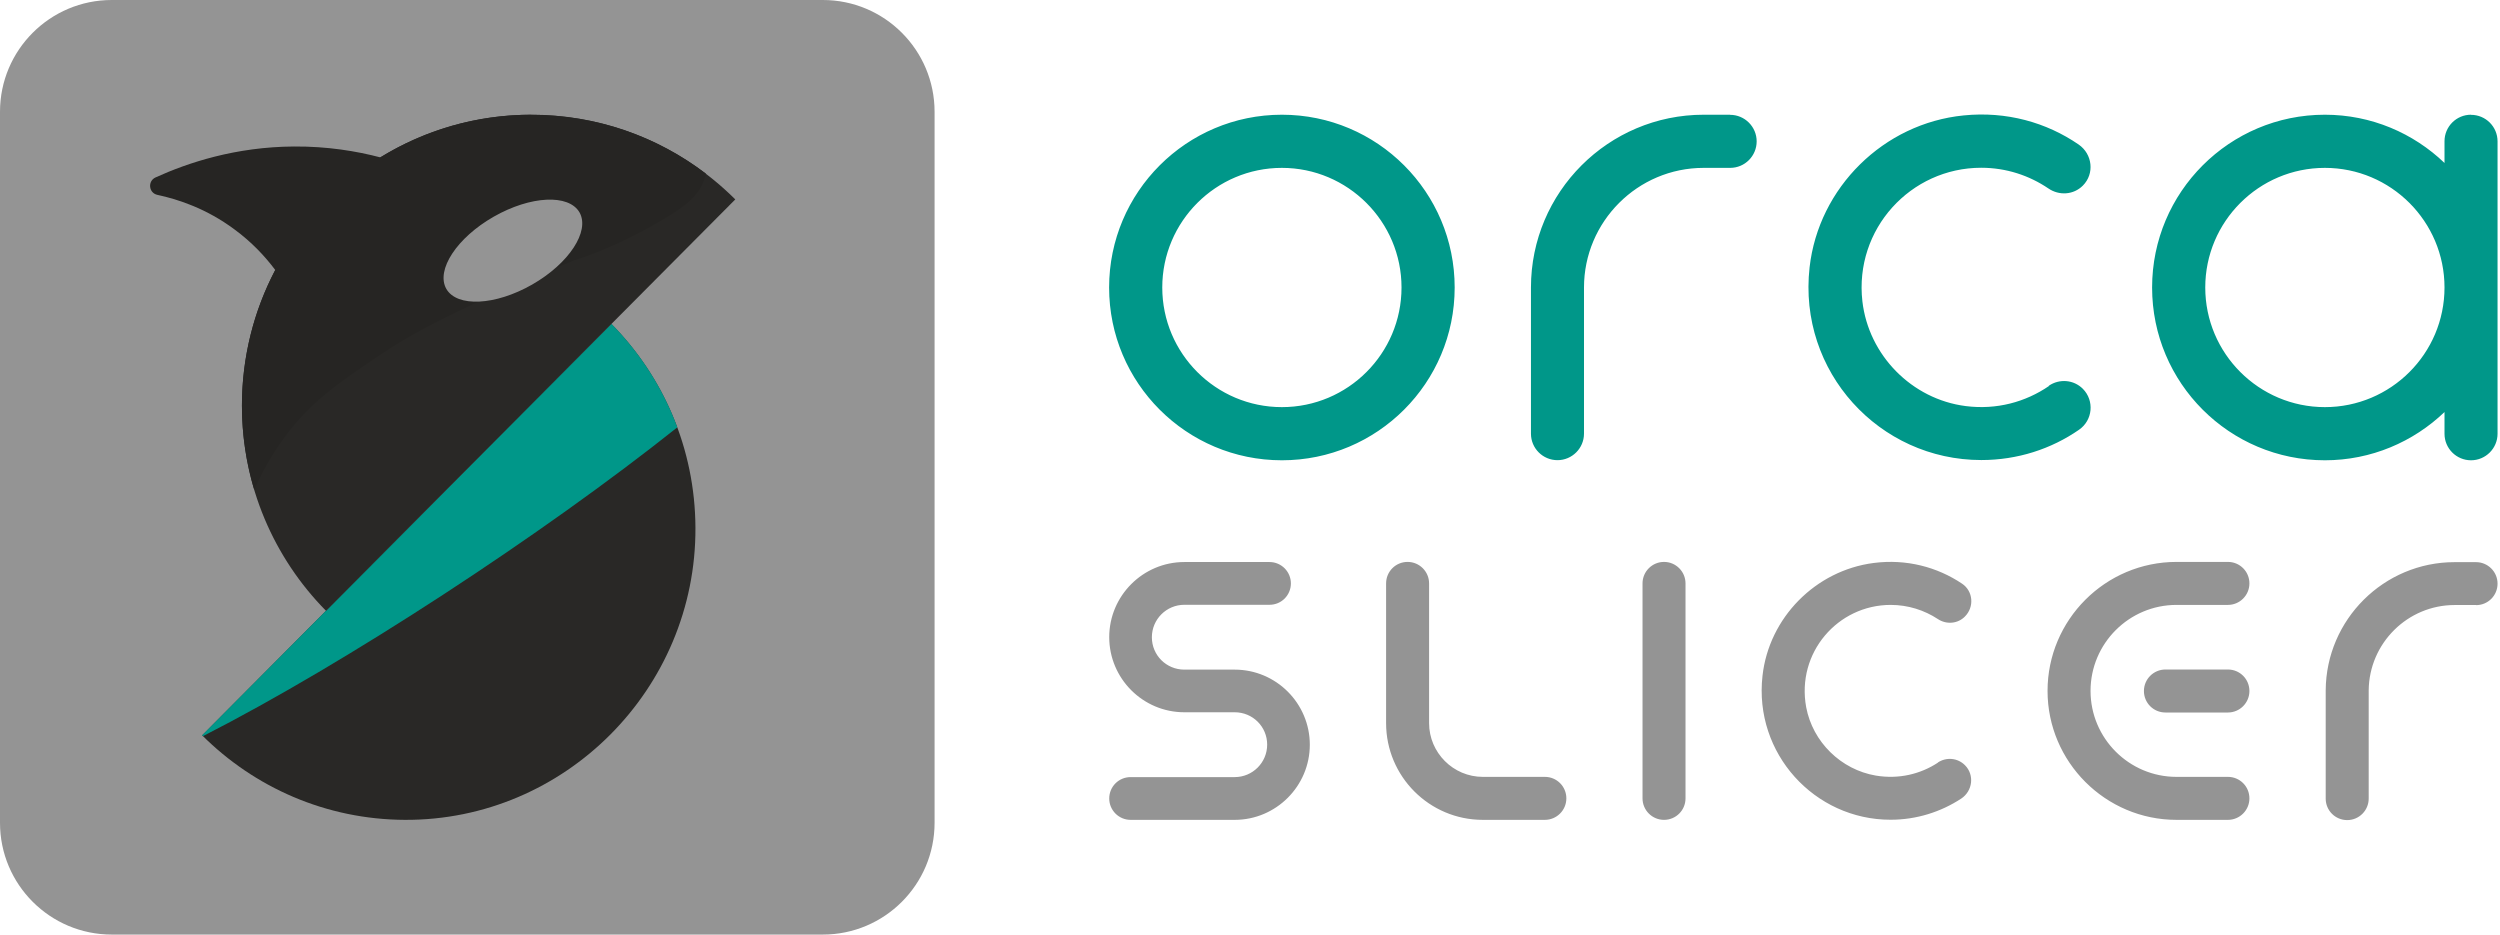
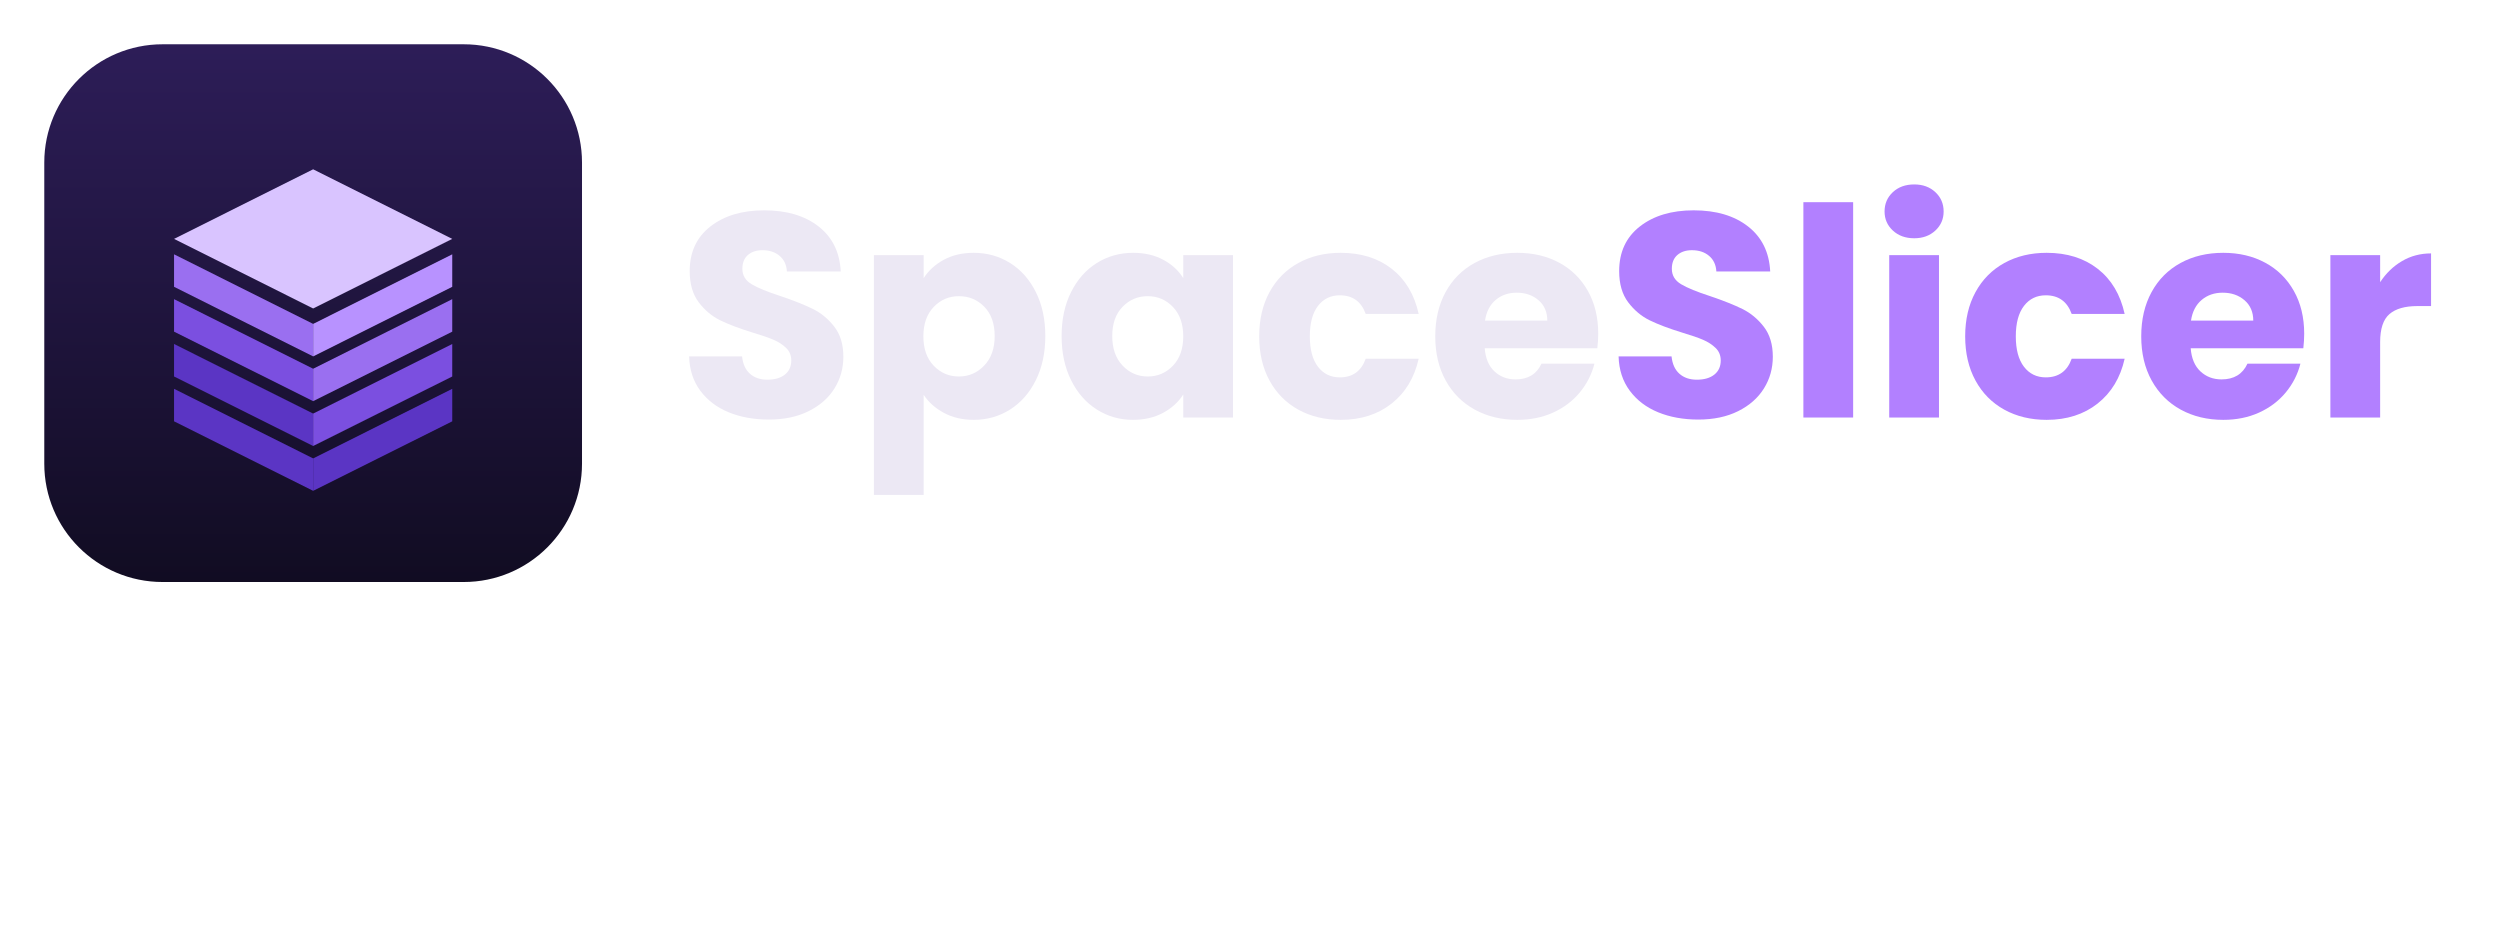
- <svg xmlns="http://www.w3.org/2000/svg" id="a" width="214" height="80" viewBox="0 0 214 80">
-   <g id="b">
-     <g id="c">
-       <rect width="80" height="80" rx="9.57" ry="9.57" style="fill:#949494;" />
+ <svg xmlns="http://www.w3.org/2000/svg" width="214" height="80" viewBox="0 0 214 80">
+   <g transform="scale(0.6769)">
+     <g transform="translate(5.60,5.60)">
+       <defs>
+         <linearGradient id="bg68" x1="0" y1="0" x2="0" y2="1">
+           <stop offset="0" stop-color="#2d1d58" />
+           <stop offset="1" stop-color="#110c22" />
+         </linearGradient>
+       </defs>
+       <rect x="0.00" y="0.00" width="68.00" height="68.00" rx="14.96" fill="url(#bg68)" />
+       <polygon points="16.41,43.57 34.00,52.37 34.00,56.47 16.41,47.68" fill="#5b35c4" />
+       <polygon points="34.00,52.37 51.59,43.57 51.59,47.68 34.00,56.47" fill="#5b35c4" />
+       <polygon points="16.41,37.90 34.00,46.70 34.00,50.80 16.41,42.01" fill="#5b35c4" />
+       <polygon points="34.00,46.70 51.59,37.90 51.59,42.01 34.00,50.80" fill="#7b4fe0" />
+       <polygon points="16.41,32.23 34.00,41.03 34.00,45.13 16.41,36.34" fill="#7b4fe0" />
+       <polygon points="34.00,41.03 51.59,32.23 51.59,36.34 34.00,45.13" fill="#9a6ff0" />
+       <polygon points="16.41,26.56 34.00,35.36 34.00,39.47 16.41,30.67" fill="#9a6ff0" />
+       <polygon points="34.00,35.36 51.59,26.56 51.59,30.67 34.00,39.47" fill="#b892ff" />
+       <polygon points="34.00,15.81 51.59,24.61 34.00,33.41 16.41,24.61" fill="#d9c4ff" />
    </g>
+     <path d="M87.146 45.072H93.843Q93.99 46.507 94.837 47.262Q95.683 48.016 97.045 48.016Q98.443 48.016 99.253 47.372Q100.062 46.728 100.062 45.587Q100.062 44.63 99.418 44.005Q98.774 43.379 97.836 42.974Q96.898 42.57 95.168 42.054Q92.666 41.282 91.083 40.509Q89.501 39.736 88.36 38.227Q87.219 36.718 87.219 34.29Q87.219 30.683 89.832 28.641Q92.445 26.598 96.64 26.598Q100.909 26.598 103.522 28.641Q106.134 30.683 106.318 34.326H99.51Q99.437 33.075 98.59 32.358Q97.744 31.64 96.419 31.64Q95.278 31.64 94.579 32.247Q93.88 32.854 93.88 33.995Q93.88 35.246 95.058 35.946Q96.235 36.645 98.738 37.454Q101.24 38.301 102.804 39.074Q104.368 39.846 105.509 41.318Q106.65 42.79 106.65 45.109Q106.65 47.317 105.527 49.12Q104.405 50.923 102.27 51.99Q100.136 53.058 97.229 53.058Q94.395 53.058 92.15 52.138Q89.906 51.218 88.562 49.414Q87.219 47.611 87.146 45.072Z" fill="#ece8f4" />
+     <path d="M123.136 31.971Q125.675 31.971 127.736 33.259Q129.797 34.547 130.993 36.939Q132.189 39.331 132.189 42.496Q132.189 45.661 130.993 48.071Q129.797 50.482 127.736 51.788Q125.675 53.094 123.136 53.094Q121.002 53.094 119.364 52.211Q117.726 51.328 116.806 49.93V62.589H110.514V32.266H116.806V35.173Q117.726 33.738 119.346 32.854Q120.965 31.971 123.136 31.971ZM121.259 37.454Q119.382 37.454 118.076 38.816Q116.77 40.178 116.77 42.533Q116.77 44.888 118.076 46.25Q119.382 47.611 121.259 47.611Q123.136 47.611 124.461 46.231Q125.786 44.851 125.786 42.496Q125.786 40.141 124.479 38.798Q123.173 37.454 121.259 37.454Z" fill="#ece8f4" />
+     <path d="M143.302 31.971Q145.474 31.971 147.111 32.854Q148.749 33.738 149.632 35.173V32.266H155.925V52.8H149.632V49.893Q148.712 51.328 147.074 52.211Q145.437 53.094 143.266 53.094Q140.763 53.094 138.702 51.788Q136.642 50.482 135.446 48.071Q134.25 45.661 134.25 42.496Q134.25 39.331 135.446 36.939Q136.642 34.547 138.702 33.259Q140.763 31.971 143.302 31.971ZM145.142 37.454Q143.266 37.454 141.959 38.798Q140.653 40.141 140.653 42.496Q140.653 44.851 141.959 46.231Q143.266 47.611 145.142 47.611Q147.019 47.611 148.326 46.25Q149.632 44.888 149.632 42.533Q149.632 40.178 148.326 38.816Q147.019 37.454 145.142 37.454Z" fill="#ece8f4" />
+     <path d="M169.541 31.971Q173.405 31.971 175.999 33.995Q178.594 36.019 179.403 39.699H172.706Q171.859 37.344 169.43 37.344Q167.701 37.344 166.67 38.687Q165.64 40.03 165.64 42.533Q165.64 45.035 166.67 46.378Q167.701 47.722 169.43 47.722Q171.859 47.722 172.706 45.366H179.403Q178.594 48.973 175.981 51.034Q173.368 53.094 169.541 53.094Q166.523 53.094 164.186 51.806Q161.85 50.518 160.543 48.126Q159.237 45.734 159.237 42.533Q159.237 39.331 160.543 36.939Q161.85 34.547 164.186 33.259Q166.523 31.971 169.541 31.971Z" fill="#ece8f4" />
+     <path d="M201.998 44.042H187.757Q187.904 45.955 188.99 46.967Q190.075 47.979 191.658 47.979Q194.013 47.979 194.933 45.992H201.63Q201.115 48.016 199.772 49.635Q198.429 51.254 196.405 52.174Q194.381 53.094 191.878 53.094Q188.861 53.094 186.506 51.806Q184.15 50.518 182.826 48.126Q181.501 45.734 181.501 42.533Q181.501 39.331 182.807 36.939Q184.114 34.547 186.469 33.259Q188.824 31.971 191.878 31.971Q194.859 31.971 197.178 33.222Q199.496 34.474 200.802 36.792Q202.109 39.11 202.109 42.202Q202.109 43.085 201.998 44.042ZM195.669 40.546Q195.669 38.926 194.565 37.97Q193.461 37.013 191.805 37.013Q190.222 37.013 189.137 37.933Q188.051 38.853 187.794 40.546Z" fill="#ece8f4" />
+     <path d="M204.685 45.072H211.382Q211.53 46.507 212.376 47.262Q213.222 48.016 214.584 48.016Q215.982 48.016 216.792 47.372Q217.602 46.728 217.602 45.587Q217.602 44.63 216.958 44.005Q216.314 43.379 215.375 42.974Q214.437 42.57 212.707 42.054Q210.205 41.282 208.622 40.509Q207.04 39.736 205.899 38.227Q204.758 36.718 204.758 34.29Q204.758 30.683 207.371 28.641Q209.984 26.598 214.179 26.598Q218.448 26.598 221.061 28.641Q223.674 30.683 223.858 34.326H217.05Q216.976 33.075 216.13 32.358Q215.283 31.64 213.958 31.64Q212.818 31.64 212.118 32.247Q211.419 32.854 211.419 33.995Q211.419 35.246 212.597 35.946Q213.774 36.645 216.277 37.454Q218.779 38.301 220.343 39.074Q221.907 39.846 223.048 41.318Q224.189 42.79 224.189 45.109Q224.189 47.317 223.066 49.12Q221.944 50.923 219.81 51.99Q217.675 53.058 214.768 53.058Q211.934 53.058 209.69 52.138Q207.445 51.218 206.102 49.414Q204.758 47.611 204.685 45.072Z" fill="#b280ff" />
+     <path d="M234.346 25.568V52.8H228.053V25.568Z" fill="#b280ff" />
+     <path d="M238.32 26.746Q238.32 25.274 239.369 24.298Q240.418 23.323 242.074 23.323Q243.693 23.323 244.742 24.298Q245.79 25.274 245.79 26.746Q245.79 28.181 244.742 29.156Q243.693 30.131 242.074 30.131Q240.418 30.131 239.369 29.156Q238.32 28.181 238.32 26.746ZM245.202 32.266V52.8H238.909V32.266Z" fill="#b280ff" />
+     <path d="M258.818 31.971Q262.682 31.971 265.276 33.995Q267.87 36.019 268.68 39.699H261.982Q261.136 37.344 258.707 37.344Q256.978 37.344 255.947 38.687Q254.917 40.03 254.917 42.533Q254.917 45.035 255.947 46.378Q256.978 47.722 258.707 47.722Q261.136 47.722 261.982 45.366H268.68Q267.87 48.973 265.258 51.034Q262.645 53.094 258.818 53.094Q255.8 53.094 253.463 51.806Q251.126 50.518 249.82 48.126Q248.514 45.734 248.514 42.533Q248.514 39.331 249.82 36.939Q251.126 34.547 253.463 33.259Q255.8 31.971 258.818 31.971Z" fill="#b280ff" />
+     <path d="M291.275 44.042H277.034Q277.181 45.955 278.266 46.967Q279.352 47.979 280.934 47.979Q283.29 47.979 284.21 45.992H290.907Q290.392 48.016 289.049 49.635Q287.706 51.254 285.682 52.174Q283.658 53.094 281.155 53.094Q278.138 53.094 275.782 51.806Q273.427 50.518 272.102 48.126Q270.778 45.734 270.778 42.533Q270.778 39.331 272.084 36.939Q273.39 34.547 275.746 33.259Q278.101 31.971 281.155 31.971Q284.136 31.971 286.454 33.222Q288.773 34.474 290.079 36.792Q291.386 39.11 291.386 42.202Q291.386 43.085 291.275 44.042ZM284.946 40.546Q284.946 38.926 283.842 37.97Q282.738 37.013 281.082 37.013Q279.499 37.013 278.414 37.933Q277.328 38.853 277.07 40.546Z" fill="#b280ff" />
+     <path d="M307.43 32.045V38.706H305.701Q303.346 38.706 302.168 39.718Q300.99 40.73 300.99 43.269V52.8H294.698V32.266H300.99V35.688Q302.094 33.995 303.75 33.02Q305.406 32.045 307.43 32.045Z" fill="#b280ff" />
  </g>
-   <g id="d">
-     <path id="e" d="M17.3,62.94c4.46,4.45,10.59,7.21,17.36,7.24,13.7.06,24.93-11.22,24.87-25-.03-6.81-2.77-12.97-7.2-17.45L17.31,62.94h0Z" style="fill:#292826;" />
-   </g>
-   <g id="f">
-     <path id="g" d="M52.32,27.73L17.3,62.94s.05.05.08.07c12.27-6.26,29.08-17.26,40.6-26.43-1.24-3.36-3.19-6.38-5.65-8.87" style="fill:#009789;" />
-   </g>
-   <g id="h">
-     <path id="i" d="M45.48,9.82c-13.67,0-24.77,11.15-24.77,24.91,0,6.85,2.75,13.05,7.2,17.56L62.94,17.07c-4.48-4.47-10.65-7.24-17.46-7.24" style="fill:#292826;" />
-   </g>
-   <g id="j">
-     <path id="k" d="M45.48,9.82c-4.74,0-9.17,1.34-12.93,3.65-2.02-.53-4.52-.95-7.39-.93-5,.03-9.08,1.39-11.85,2.65-.69.32-.58,1.33.16,1.49,1.82.39,4.22,1.19,6.59,2.95,1.5,1.1,2.64,2.33,3.5,3.48-1.82,3.47-2.85,7.42-2.85,11.61,0,2.5.37,4.92,1.05,7.2,1.04-2.32,2.14-3.87,2.5-4.36,2.27-3.13,4.68-4.76,8.23-7.15,2.62-1.77,6.26-3.84,16.7-8.14,0,0,3.27-.92,7.65-3.53,1.75-1.04,3.08-2.02,3.5-3.56.03-.11.06-.22.08-.32-4.15-3.17-9.33-5.04-14.95-5.04" style="fill:#262523;" />
-   </g>
-   <g id="l">
-     <path id="m" d="M49.61,18.19c.9,1.61-.91,4.37-4.06,6.17s-6.44,1.96-7.35.36c-.9-1.61.91-4.37,4.06-6.17,3.15-1.8,6.44-1.96,7.35-.36" style="fill:#949494;" />
-   </g>
-   <path d="M142.44,48.1c-1.01,0-1.84.82-1.84,1.84v18.4c0,1.01.82,1.84,1.84,1.84s1.84-.82,1.84-1.84v-18.4c0-1.01-.82-1.84-1.84-1.84ZM190.71,48.1h-4.4c-6.09,0-11.04,4.96-11.04,11.04s4.96,11.04,11.04,11.04h4.4c1.01,0,1.84-.82,1.84-1.84s-.82-1.84-1.84-1.84h-4.4c-4.06,0-7.36-3.3-7.36-7.36s3.3-7.36,7.36-7.36h4.4c1.01,0,1.84-.82,1.84-1.84s-.82-1.84-1.84-1.84v-.02.02ZM190.71,57.31h-5.35c-1.01,0-1.84.82-1.84,1.84s.82,1.84,1.84,1.84h5.35c1.01,0,1.84-.82,1.84-1.84s-.82-1.84-1.84-1.84ZM105.69,70.18h-8.91c-1.01,0-1.83-.82-1.83-1.83s.81-1.83,1.83-1.83h8.91c1.53,0,2.78-1.24,2.78-2.78s-1.24-2.77-2.78-2.77h-4.31c-3.55,0-6.43-2.89-6.43-6.43s2.89-6.43,6.43-6.43h7.29c1.01,0,1.83.82,1.83,1.83s-.81,1.83-1.83,1.83h-7.29c-1.53,0-2.78,1.24-2.78,2.78s1.24,2.77,2.78,2.77h4.31c3.55,0,6.43,2.89,6.43,6.43s-2.89,6.43-6.43,6.43h0ZM165.89,65.28c-1.49.98-3.35,1.44-5.32,1.11-2.99-.51-5.4-2.88-5.96-5.85-.86-4.67,2.71-8.76,7.23-8.76,1.49,0,2.88.45,4.04,1.21.73.49,1.71.41,2.32-.22h0c.81-.81.71-2.17-.25-2.81-2.12-1.42-4.76-2.13-7.56-1.77-4.98.64-8.97,4.69-9.52,9.66-.75,6.65,4.46,12.32,10.96,12.32,2.23,0,4.31-.67,6.05-1.81.98-.65,1.15-2.03.32-2.86h0c-.63-.63-1.59-.71-2.32-.23h.01ZM132.24,66.5h-5.31c-2.53,0-4.6-2.07-4.6-4.6v-11.96c0-1.01-.82-1.84-1.84-1.84s-1.84.82-1.84,1.84v11.96c0,4.57,3.71,8.28,8.28,8.28h5.31c1.01,0,1.84-.82,1.84-1.84s-.82-1.84-1.84-1.84h0ZM211.96,51.79h-1.84c-4.03,0-7.32,3.27-7.36,7.3v9.27c0,1.01-.82,1.84-1.84,1.84s-1.84-.82-1.84-1.84v-9.27c.04-6.06,4.98-10.97,11.03-10.97h1.84c1.01,0,1.84.82,1.84,1.84s-.82,1.84-1.84,1.84h0Z" style="fill:#949494;" />
-   <path d="M109.73,14.37c5.64,0,10.24,4.59,10.24,10.24s-4.59,10.24-10.24,10.24-10.24-4.59-10.24-10.24,4.59-10.24,10.24-10.24M109.73,9.82c-8.16,0-14.79,6.62-14.79,14.79s6.62,14.79,14.79,14.79,14.79-6.62,14.79-14.79-6.62-14.79-14.79-14.79h0ZM211.52,9.82c-1.26,0-2.27,1.02-2.27,2.27v1.86c-2.66-2.55-6.26-4.13-10.24-4.13-8.16,0-14.79,6.62-14.79,14.79s6.62,14.79,14.79,14.79c3.97,0,7.58-1.58,10.24-4.13v1.86c0,1.26,1.02,2.27,2.27,2.27s2.27-1.02,2.27-2.27V12.1c0-1.26-1.02-2.27-2.27-2.27h0ZM199.01,34.85c-5.64,0-10.24-4.59-10.24-10.24s4.59-10.24,10.24-10.24,10.24,4.59,10.24,10.24-4.59,10.24-10.24,10.24ZM148.11,9.82h-2.27c-8.16,0-14.79,6.62-14.79,14.79v12.51c0,1.26,1.02,2.27,2.27,2.27s2.27-1.02,2.27-2.27v-12.51c0-5.64,4.59-10.24,10.24-10.24h2.27c1.26,0,2.27-1.02,2.27-2.27s-1.02-2.27-2.27-2.27h0ZM175.38,33.05c-1.99,1.36-4.47,2.05-7.12,1.71-4.61-.59-8.31-4.35-8.84-8.97-.7-6.18,4.13-11.43,10.17-11.43,2.14,0,4.11.66,5.75,1.77.92.63,2.15.56,2.95-.24h0c1.02-1.02.83-2.7-.36-3.52-2.75-1.89-6.18-2.86-9.84-2.49-6.85.68-12.42,6.17-13.19,13.01-1,8.93,5.97,16.49,14.7,16.49,3.11,0,5.99-.95,8.36-2.59,1.18-.81,1.34-2.49.33-3.51h0c-.78-.78-2-.88-2.91-.26v.02h0Z" style="fill:#009789;" />
</svg>
